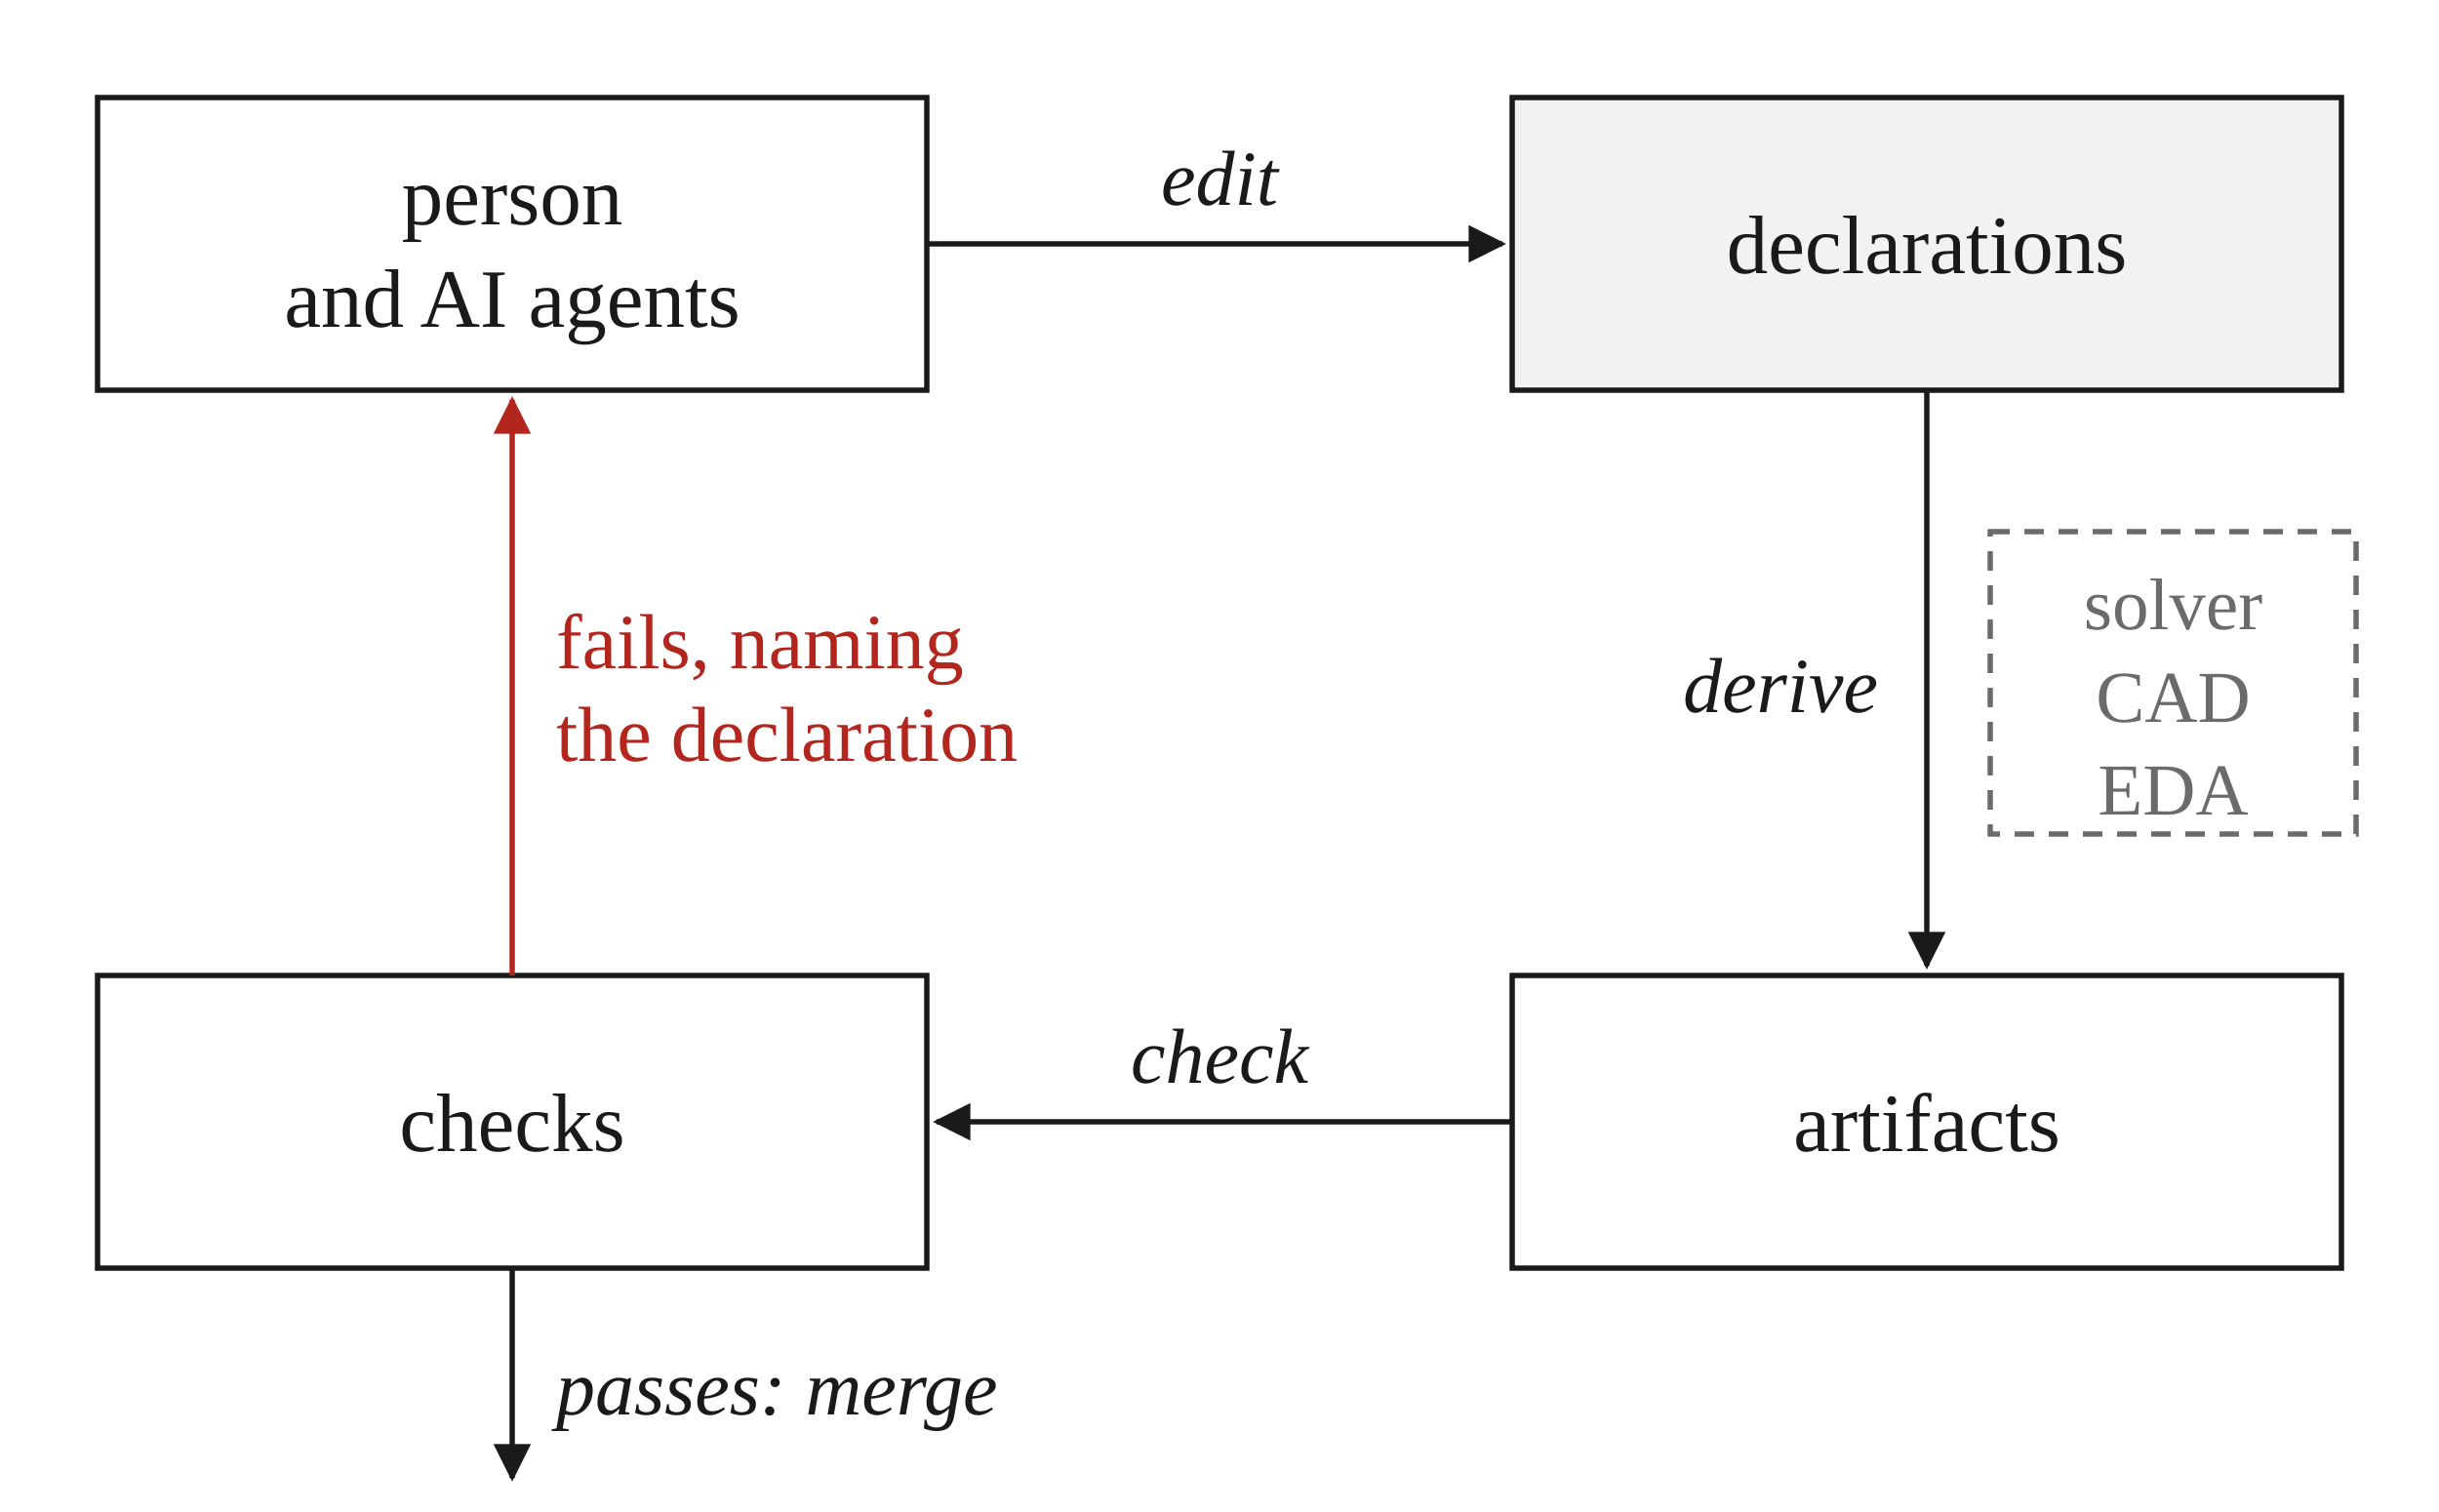
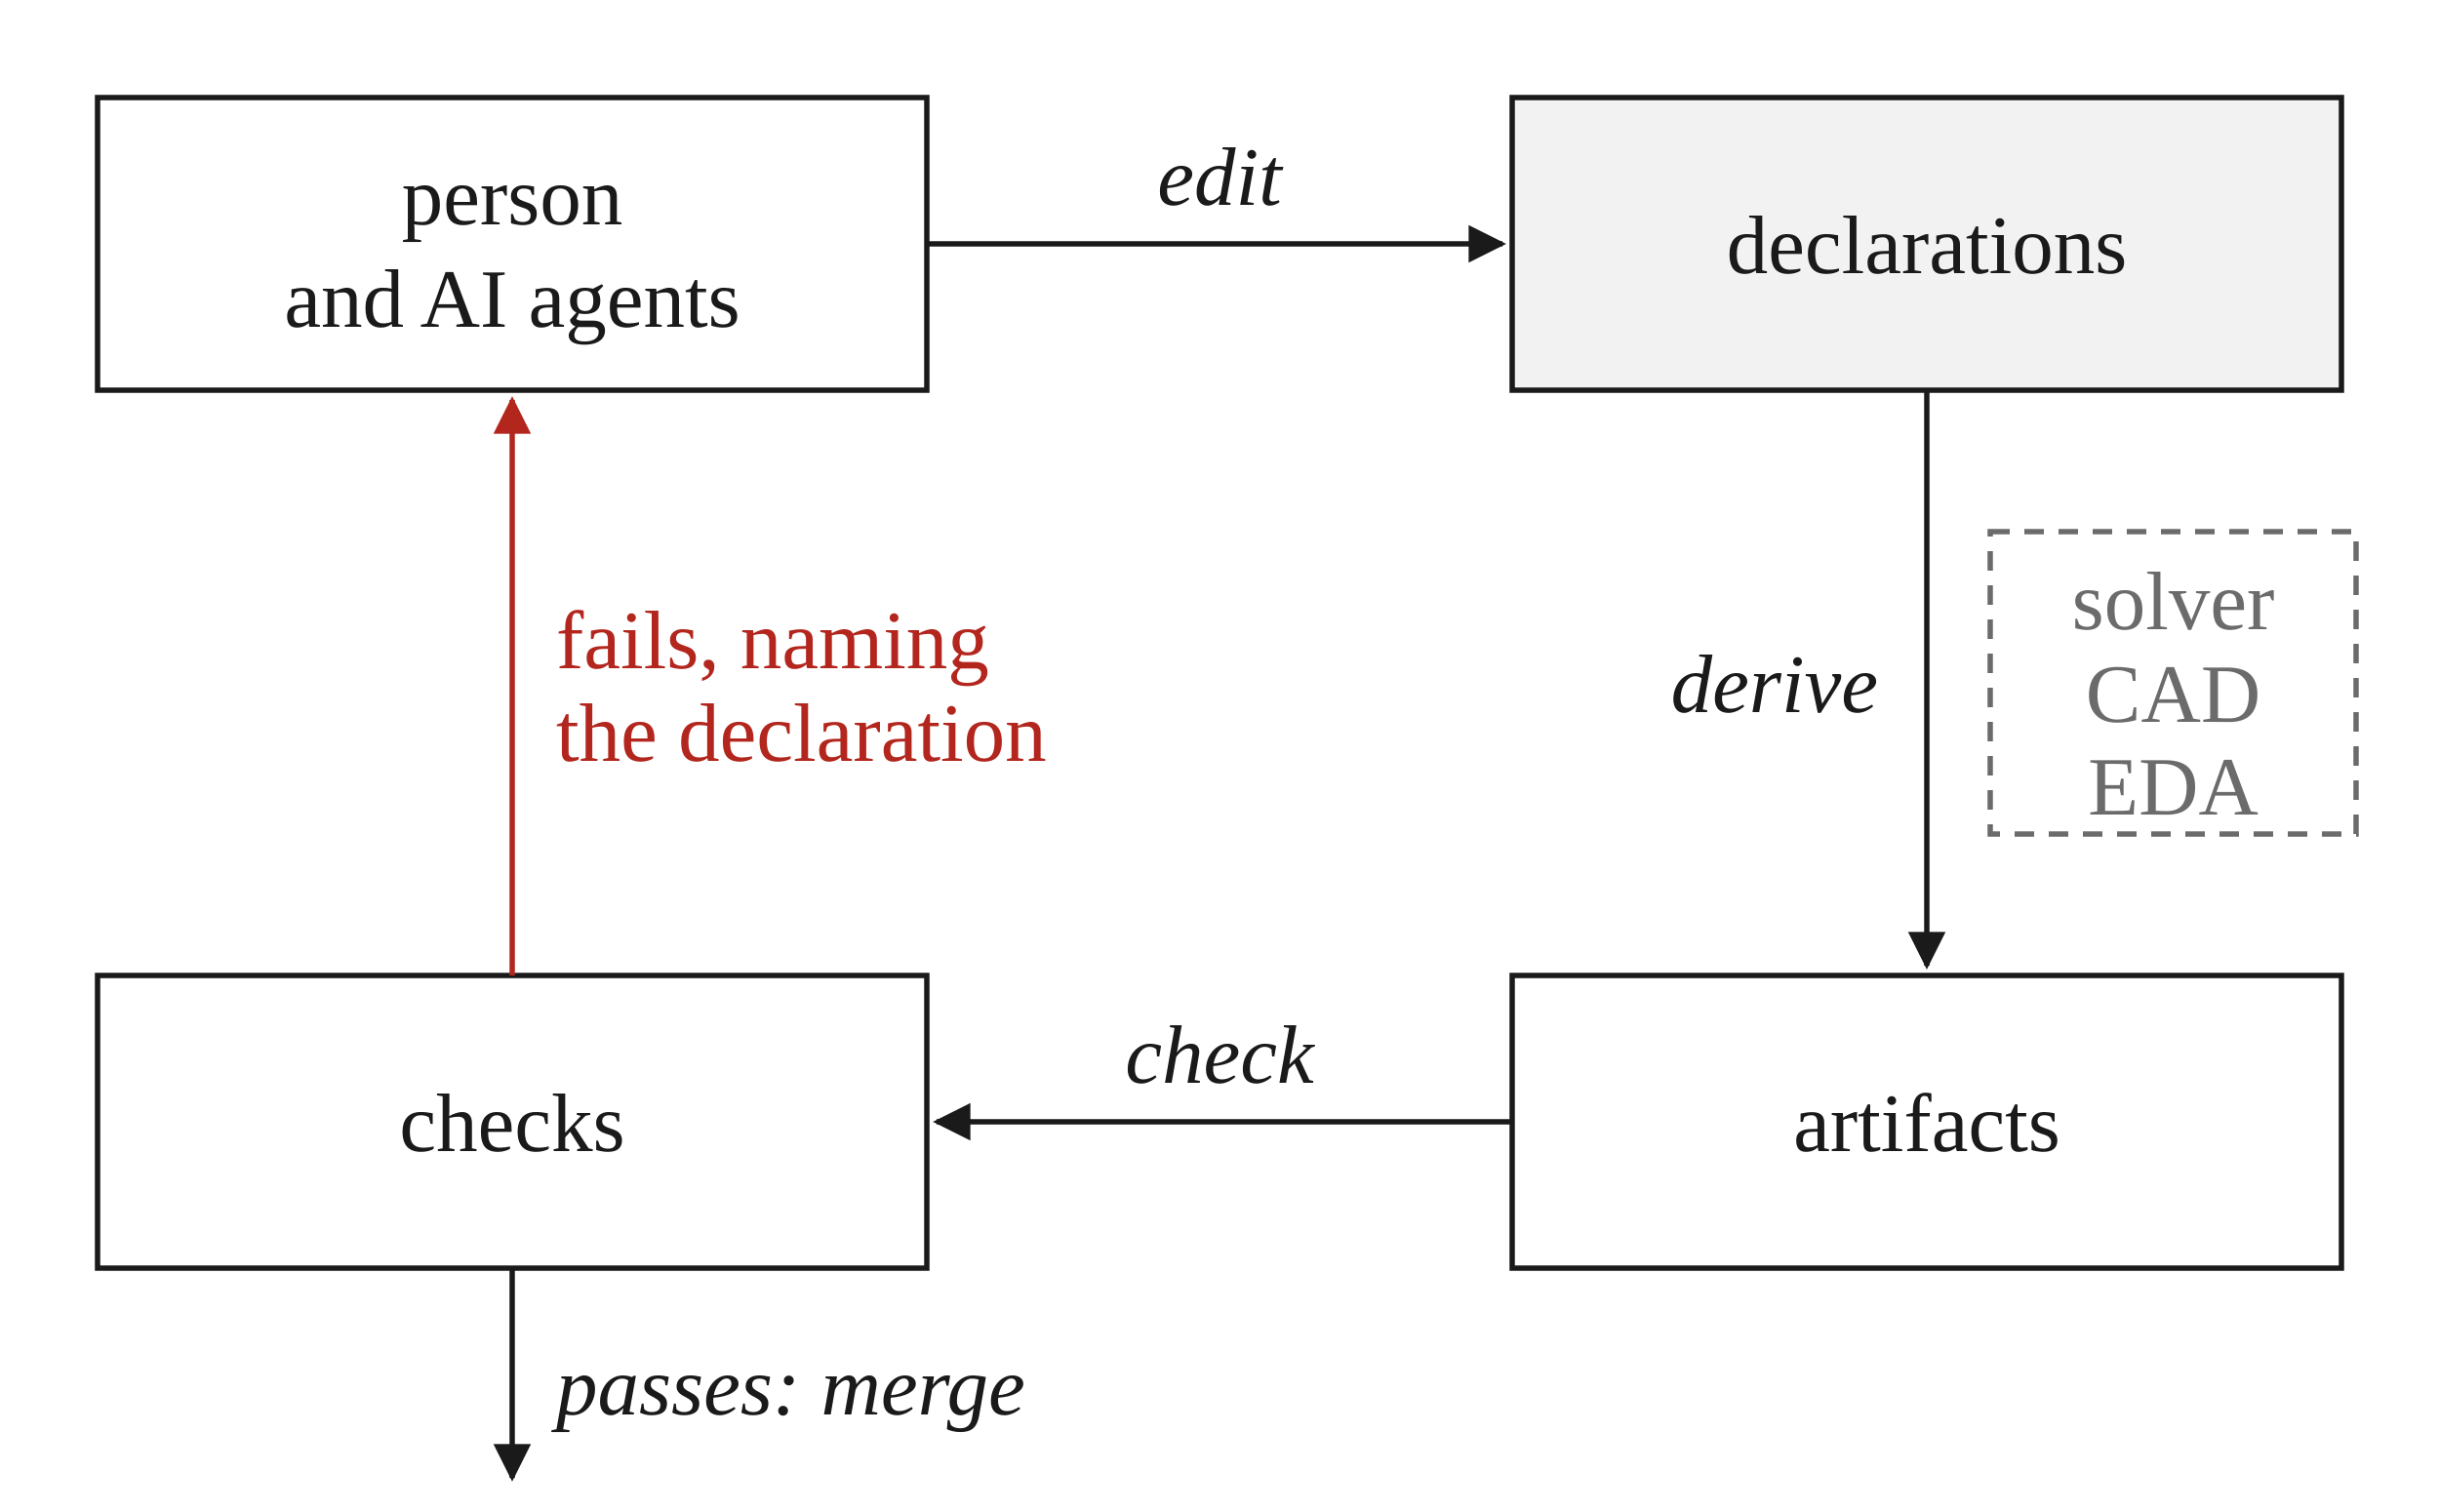
<svg xmlns="http://www.w3.org/2000/svg" width="1000" height="620" viewBox="0 0 1000 620">
  <defs>
    <marker id="a" viewBox="0 0 10 10" refX="9" refY="5" markerWidth="7" markerHeight="7" orient="auto-start-reverse">
      <path d="M0,0 L10,5 L0,10 z" fill="#1a1a1a" />
    </marker>
    <marker id="r" viewBox="0 0 10 10" refX="9" refY="5" markerWidth="7" markerHeight="7" orient="auto-start-reverse">
      <path d="M0,0 L10,5 L0,10 z" fill="#b3261e" />
    </marker>
  </defs>
  <rect width="1000" height="620" fill="white" />
  <rect x="40" y="40" width="340" height="120" fill="white" stroke="#1a1a1a" stroke-width="2.2" />
-   <text x="210.0" y="92" font-family="Liberation Serif" font-size="34" fill="#1a1a1a" text-anchor="middle" font-weight="normal" font-style="normal">person</text>
-   <text x="210.0" y="134" font-family="Liberation Serif" font-size="34" fill="#1a1a1a" text-anchor="middle" font-weight="normal" font-style="normal">and AI agents</text>
+   <text x="210.0" y="92" font-family="Times New Roman" font-size="34" fill="#1a1a1a" text-anchor="middle" font-weight="normal" font-style="normal">person</text>
+   <text x="210.0" y="134" font-family="Times New Roman" font-size="34" fill="#1a1a1a" text-anchor="middle" font-weight="normal" font-style="normal">and AI agents</text>
  <rect x="620" y="40" width="340" height="120" fill="#f2f2f2" stroke="#1a1a1a" stroke-width="2.2" />
-   <text x="790.0" y="112" font-family="Liberation Serif" font-size="34" fill="#1a1a1a" text-anchor="middle" font-weight="normal" font-style="normal">declarations</text>
+   <text x="790.0" y="112" font-family="Times New Roman" font-size="34" fill="#1a1a1a" text-anchor="middle" font-weight="normal" font-style="normal">declarations</text>
  <rect x="620" y="400" width="340" height="120" fill="white" stroke="#1a1a1a" stroke-width="2.2" />
-   <text x="790.0" y="472" font-family="Liberation Serif" font-size="34" fill="#1a1a1a" text-anchor="middle" font-weight="normal" font-style="normal">artifacts</text>
+   <text x="790.0" y="472" font-family="Times New Roman" font-size="34" fill="#1a1a1a" text-anchor="middle" font-weight="normal" font-style="normal">artifacts</text>
  <rect x="40" y="400" width="340" height="120" fill="white" stroke="#1a1a1a" stroke-width="2.2" />
-   <text x="210.0" y="472" font-family="Liberation Serif" font-size="34" fill="#1a1a1a" text-anchor="middle" font-weight="normal" font-style="normal">checks</text>
+   <text x="210.0" y="472" font-family="Times New Roman" font-size="34" fill="#1a1a1a" text-anchor="middle" font-weight="normal" font-style="normal">checks</text>
  <line x1="380" y1="100.0" x2="616" y2="100.0" stroke="#1a1a1a" stroke-width="2.2" marker-end="url(#a)" />
-   <text x="500.0" y="84.0" font-family="Liberation Serif" font-size="32" fill="#1a1a1a" text-anchor="middle" font-weight="normal" font-style="italic">edit</text>
+   <text x="500.0" y="84.0" font-family="Times New Roman" font-size="34" fill="#1a1a1a" text-anchor="middle" font-weight="normal" font-style="italic">edit</text>
  <line x1="790.0" y1="160" x2="790.0" y2="396" stroke="#1a1a1a" stroke-width="2.2" marker-end="url(#a)" />
-   <text x="770.0" y="292.0" font-family="Liberation Serif" font-size="32" fill="#1a1a1a" text-anchor="end" font-weight="normal" font-style="italic">derive</text>
+   <text x="770.0" y="292.0" font-family="Times New Roman" font-size="34" fill="#1a1a1a" text-anchor="end" font-weight="normal" font-style="italic">derive</text>
  <rect x="816.0" y="218.0" width="150" height="124" fill="white" stroke="#6b6b6b" stroke-width="2.2" stroke-dasharray="8 6" />
-   <text x="891.0" y="258.0" font-family="Liberation Serif" font-size="30" fill="#6b6b6b" text-anchor="middle" font-weight="normal" font-style="normal">solver</text>
-   <text x="891.0" y="296.0" font-family="Liberation Serif" font-size="30" fill="#6b6b6b" text-anchor="middle" font-weight="normal" font-style="normal">CAD</text>
-   <text x="891.0" y="334.0" font-family="Liberation Serif" font-size="30" fill="#6b6b6b" text-anchor="middle" font-weight="normal" font-style="normal">EDA</text>
+   <text x="891.0" y="258.0" font-family="Times New Roman" font-size="34" fill="#6b6b6b" text-anchor="middle" font-weight="normal" font-style="normal">solver</text>
+   <text x="891.0" y="296.0" font-family="Times New Roman" font-size="34" fill="#6b6b6b" text-anchor="middle" font-weight="normal" font-style="normal">CAD</text>
+   <text x="891.0" y="334.0" font-family="Times New Roman" font-size="34" fill="#6b6b6b" text-anchor="middle" font-weight="normal" font-style="normal">EDA</text>
  <line x1="620" y1="460.0" x2="384" y2="460.0" stroke="#1a1a1a" stroke-width="2.2" marker-end="url(#a)" />
-   <text x="500.0" y="444.0" font-family="Liberation Serif" font-size="32" fill="#1a1a1a" text-anchor="middle" font-weight="normal" font-style="italic">check</text>
+   <text x="500.0" y="444.0" font-family="Times New Roman" font-size="34" fill="#1a1a1a" text-anchor="middle" font-weight="normal" font-style="italic">check</text>
  <line x1="210.0" y1="400" x2="210.0" y2="164" stroke="#b3261e" stroke-width="2.2" marker-end="url(#r)" />
-   <text x="228.0" y="274.0" font-family="Liberation Serif" font-size="32" fill="#b3261e" text-anchor="start" font-weight="normal" font-style="normal">fails, naming</text>
-   <text x="228.0" y="312.0" font-family="Liberation Serif" font-size="32" fill="#b3261e" text-anchor="start" font-weight="normal" font-style="normal">the declaration</text>
+   <text x="228.0" y="274.0" font-family="Times New Roman" font-size="34" fill="#b3261e" text-anchor="start" font-weight="normal" font-style="normal">fails, naming</text>
+   <text x="228.0" y="312.0" font-family="Times New Roman" font-size="34" fill="#b3261e" text-anchor="start" font-weight="normal" font-style="normal">the declaration</text>
  <line x1="210.0" y1="520" x2="210.0" y2="606" stroke="#1a1a1a" stroke-width="2.2" marker-end="url(#a)" />
-   <text x="228.0" y="580" font-family="Liberation Serif" font-size="32" fill="#1a1a1a" text-anchor="start" font-weight="normal" font-style="italic">passes: merge</text>
+   <text x="228.0" y="580" font-family="Times New Roman" font-size="34" fill="#1a1a1a" text-anchor="start" font-weight="normal" font-style="italic">passes: merge</text>
</svg>
